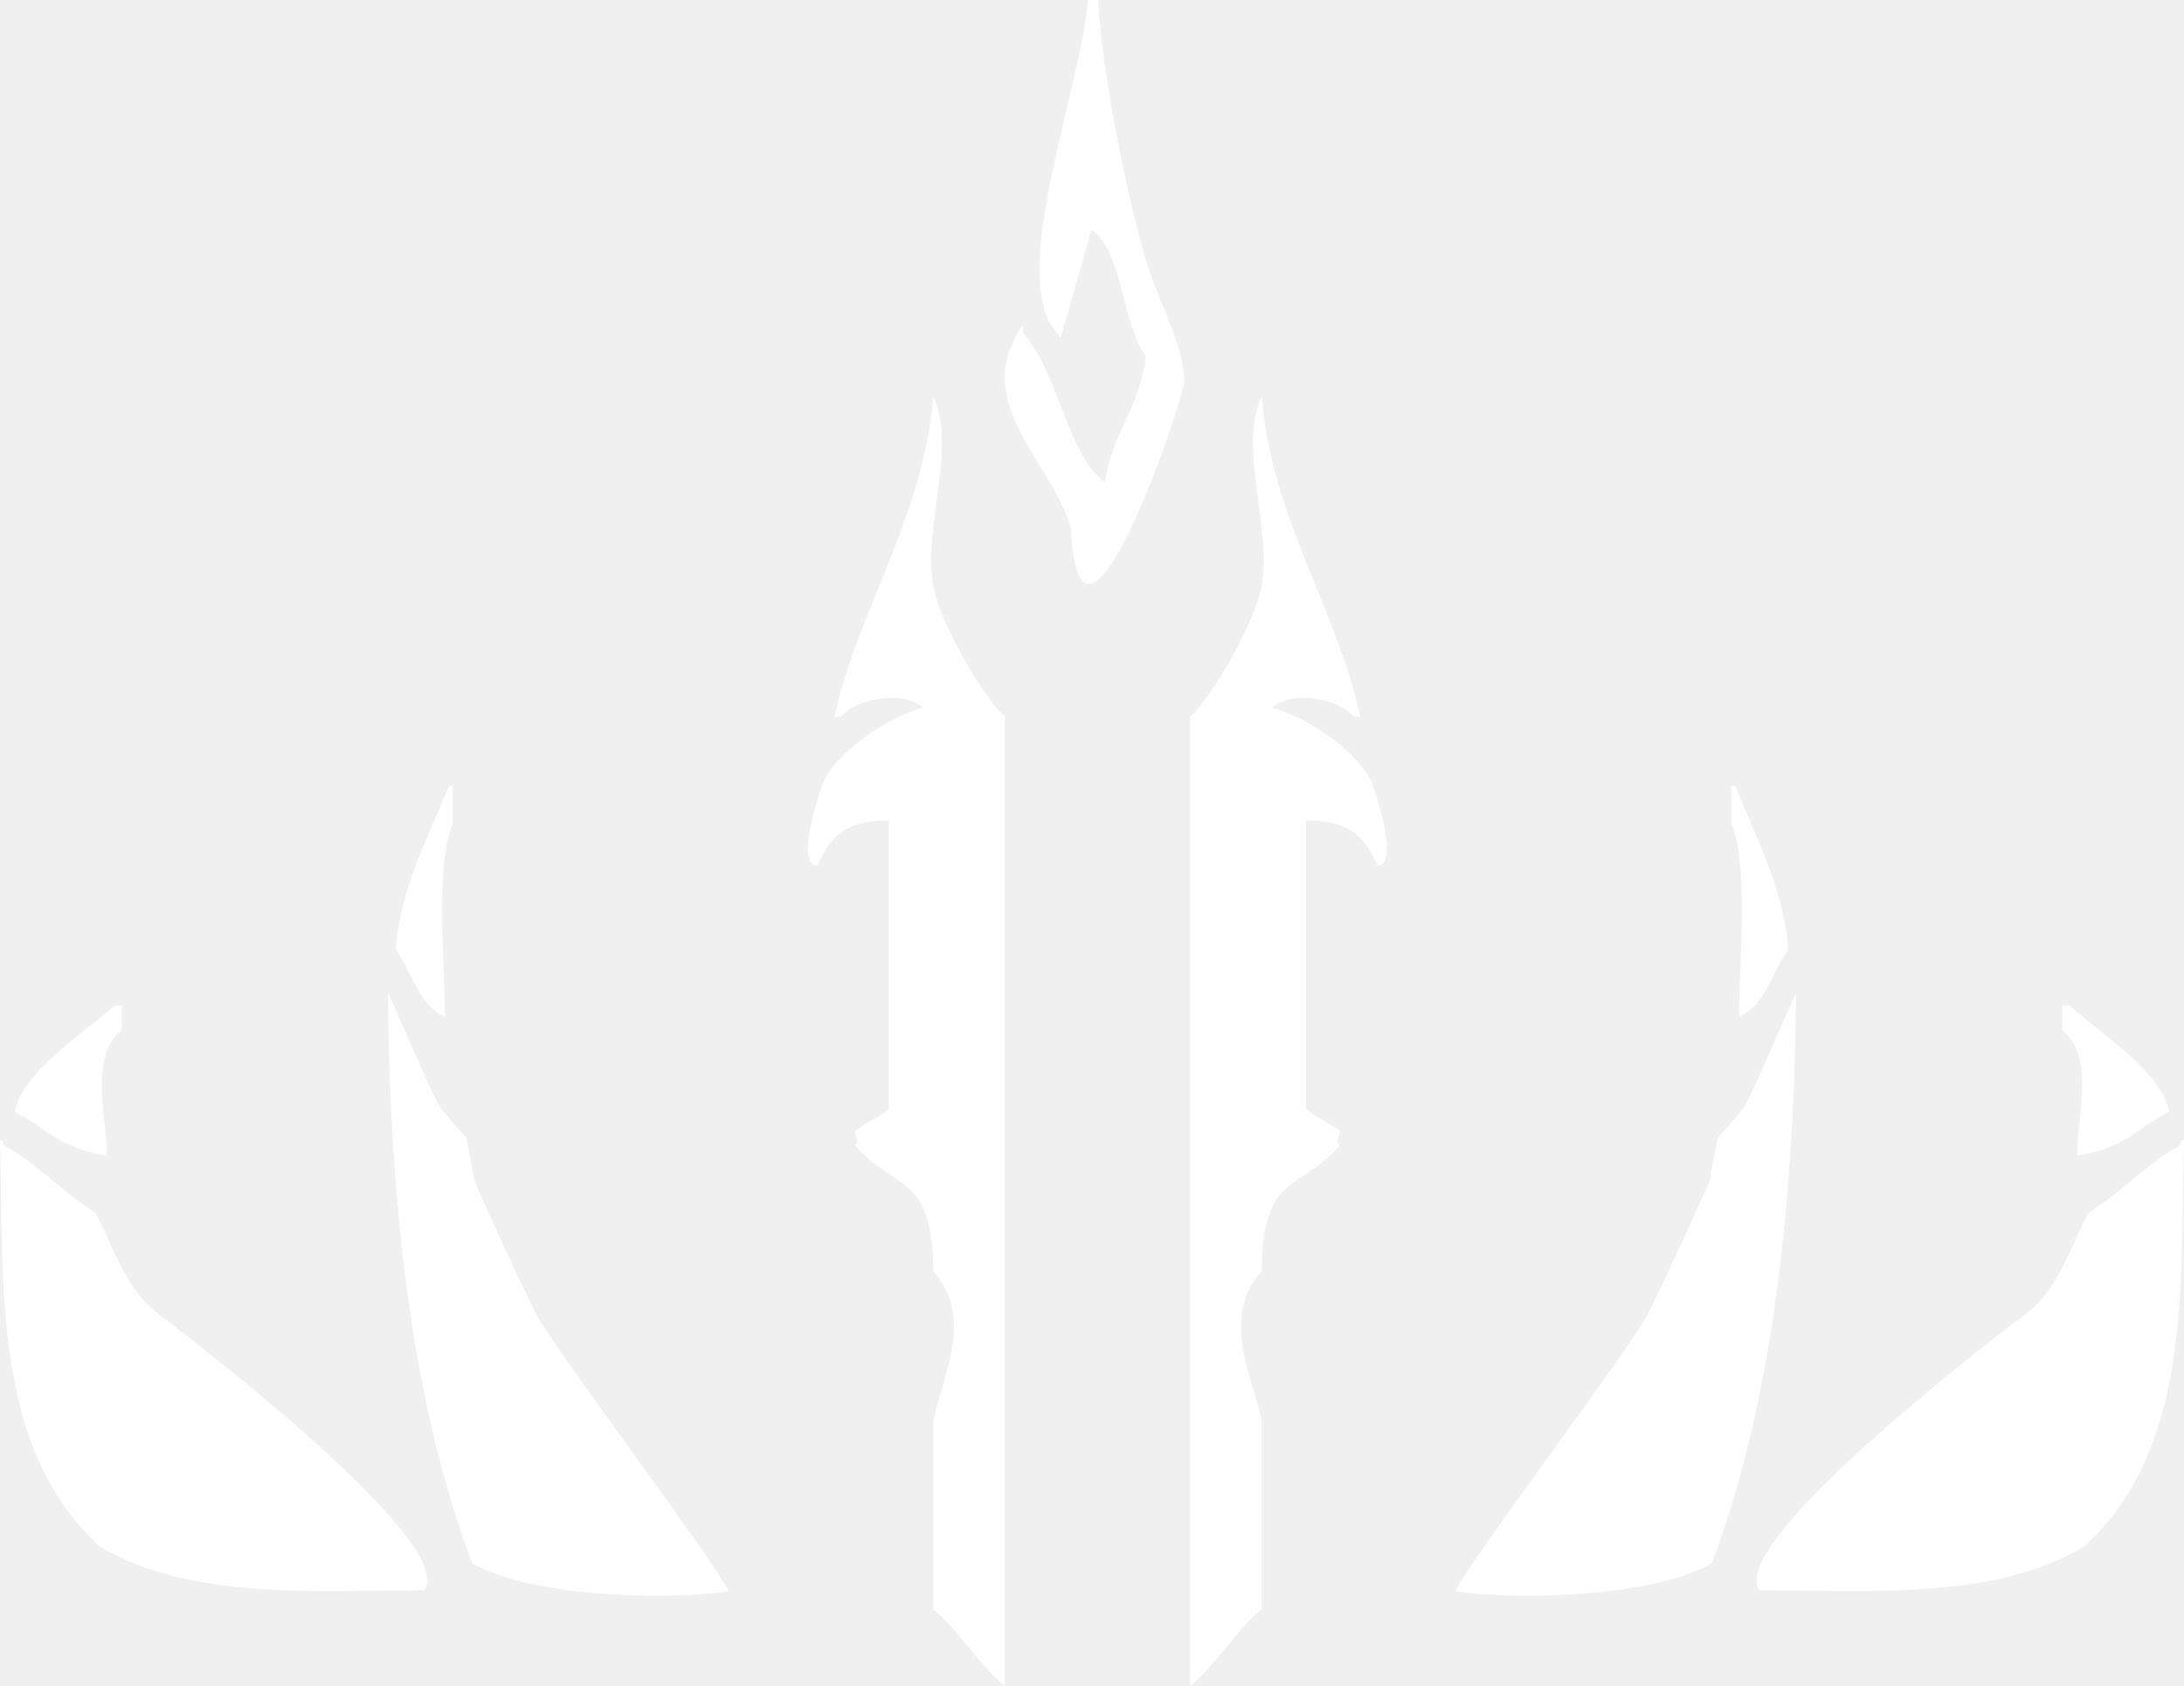
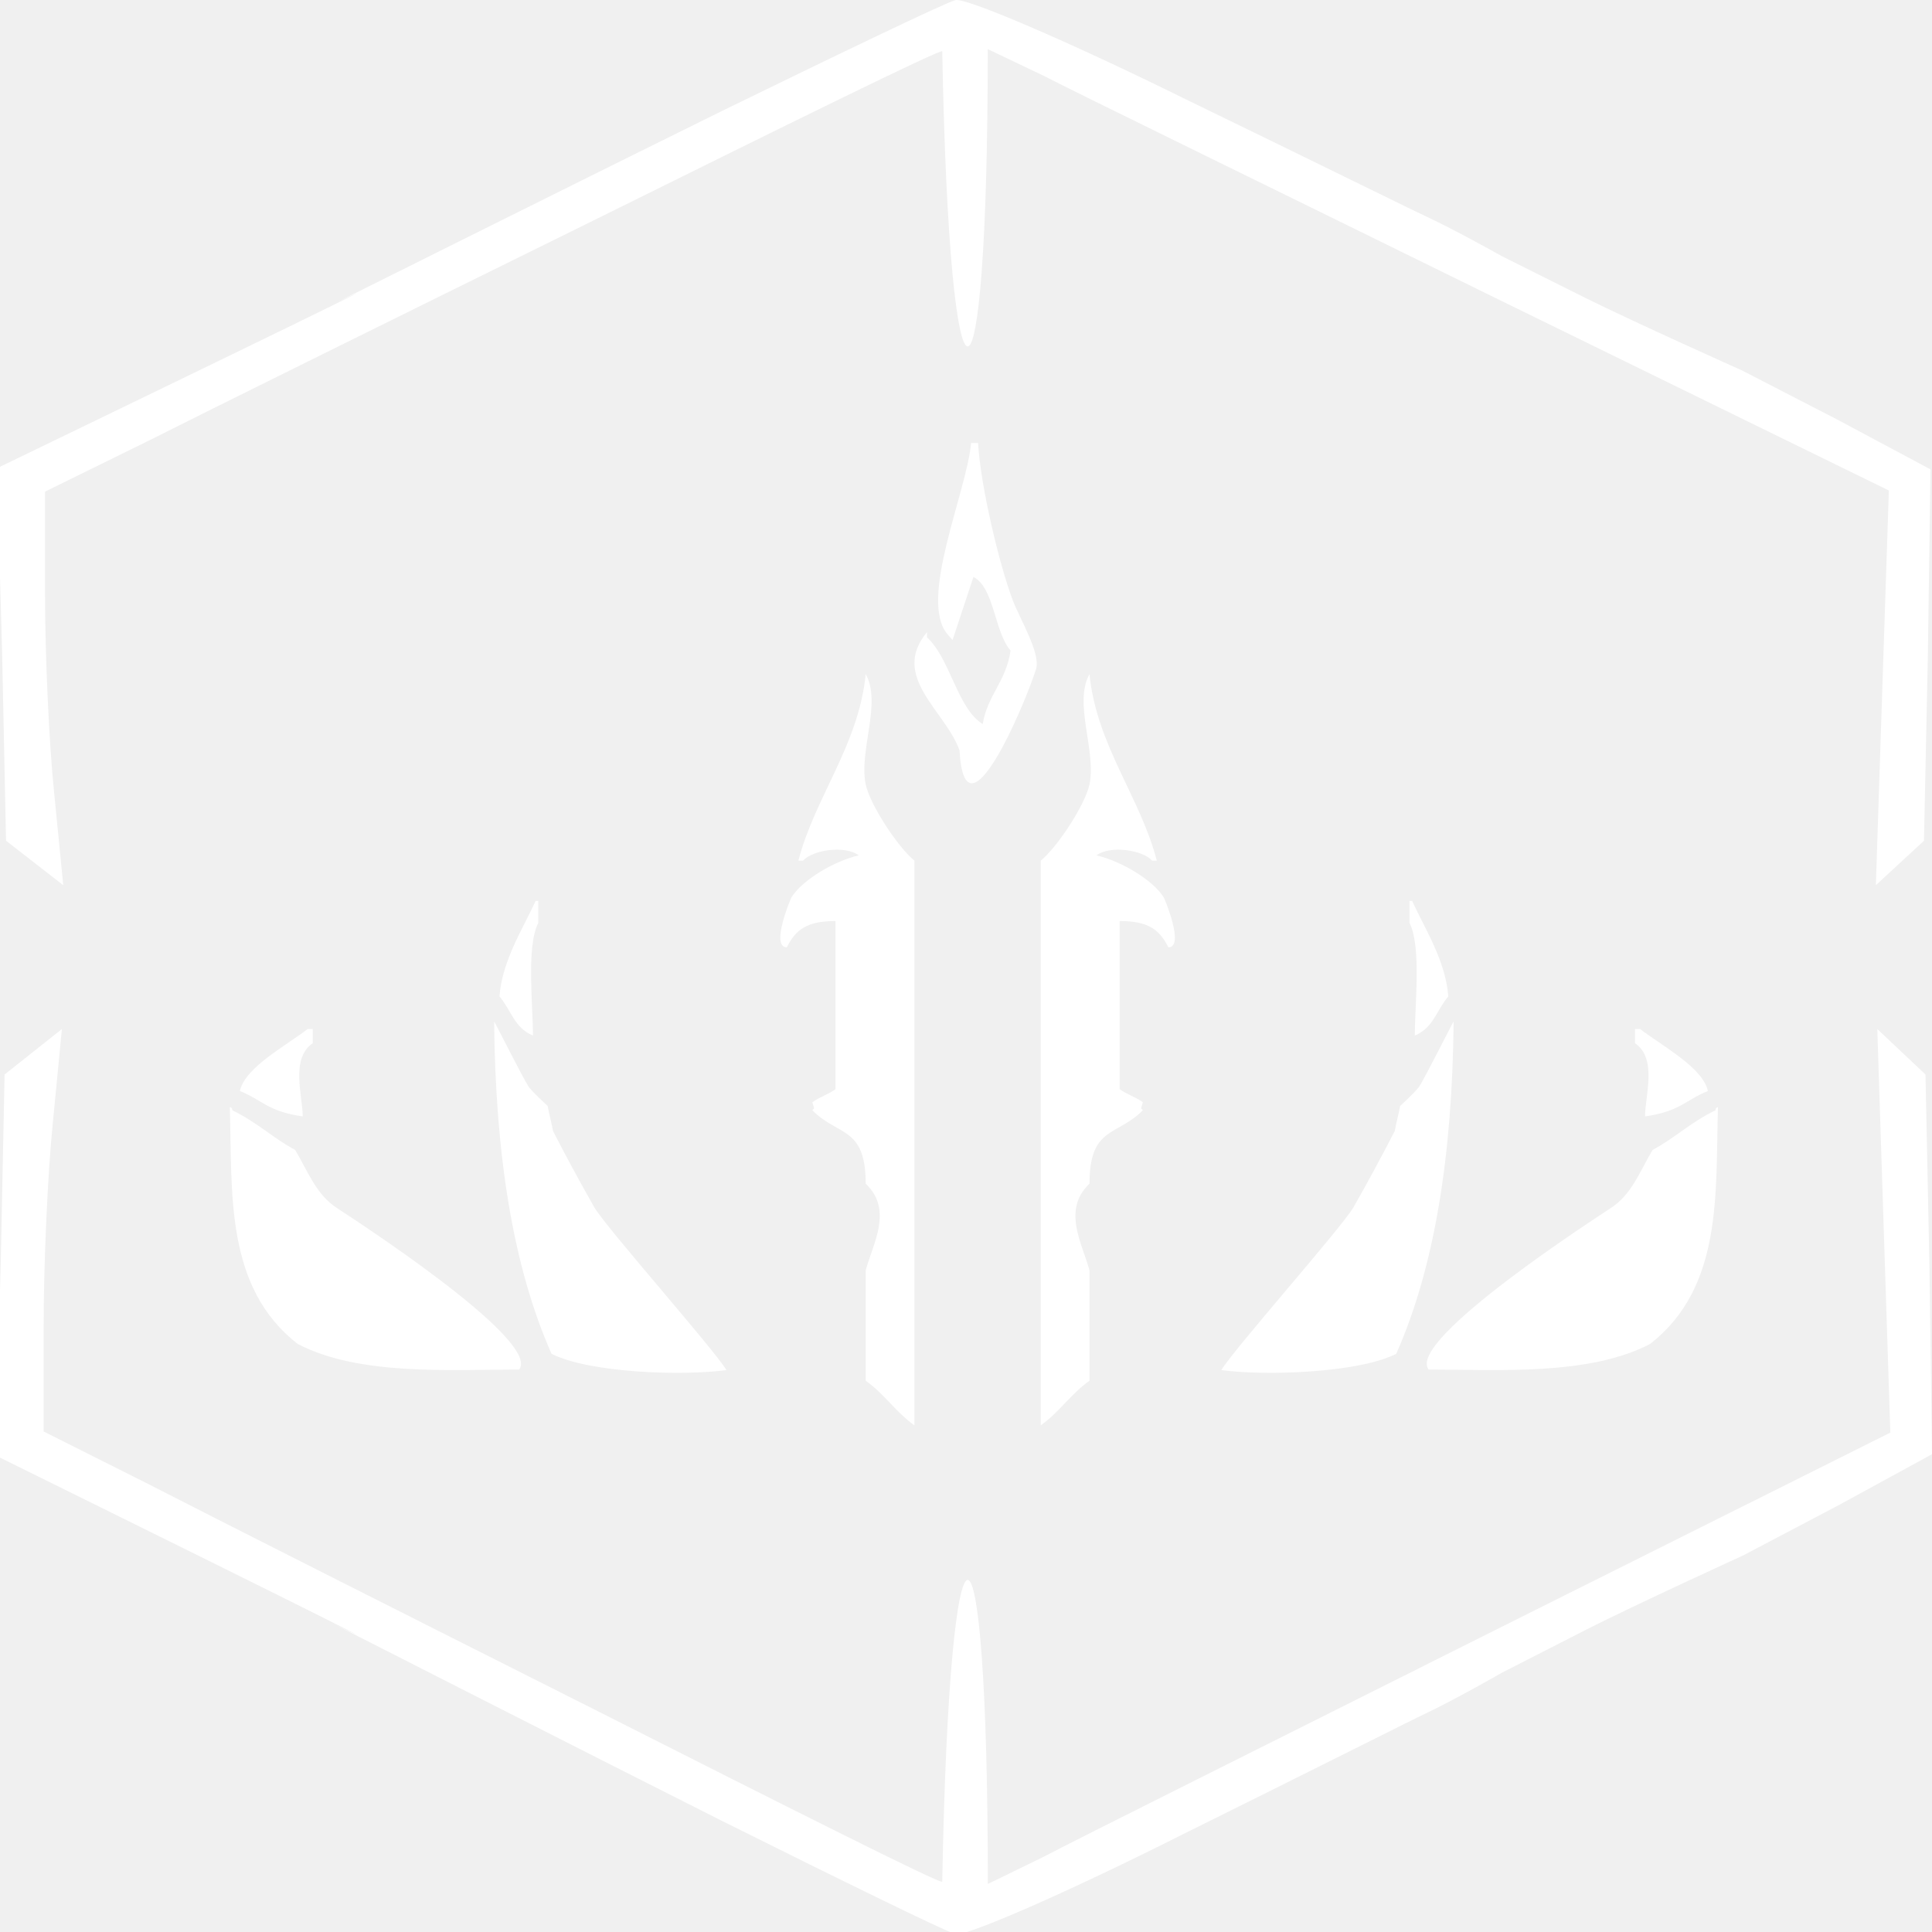
- <svg xmlns="http://www.w3.org/2000/svg" version="1.1" id="class-icons" x="0px" y="0px" viewBox="0 0 4103.087 3167.522" xml:space="preserve" width="4103.087" height="3167.522">
-   <defs id="defs2">
+ <svg xmlns="http://www.w3.org/2000/svg" xmlns:xlink="http://www.w3.org/1999/xlink" width="210mm" height="210mm" viewBox="0 0 210 210" version="1.1" id="svg1" xml:space="preserve">
+   <defs id="defs1">
    <linearGradient id="swatch1">
      <stop style="stop-color:#000000;stop-opacity:1;" offset="0" id="stop3" />
    </linearGradient>
+     <linearGradient id="linearGradient11">
+       <stop style="stop-color:#000000;stop-opacity:1;" offset="0" id="stop11" />
+       <stop style="stop-color:#000000;stop-opacity:0;" offset="1" id="stop12" />
+     </linearGradient>
+     <linearGradient id="SVGID_1_" gradientUnits="userSpaceOnUse" x1="6.821" y1="32" x2="57.179" y2="32" gradientTransform="matrix(0,1,1,0,23.87731,-24.04547)">
+       <stop offset="0" style="stop-color:#9B7644" id="stop1" />
+       <stop offset="1" style="stop-color:#D7AB6D" id="stop2" />
+     </linearGradient>
+     <linearGradient id="SVGID_1_-0" gradientUnits="userSpaceOnUse" x1="6.821" y1="32" x2="57.179" y2="32" gradientTransform="rotate(180,37.67134,30.40118)">
+       <stop offset="0" style="stop-color:#9B7644" id="stop1-9" />
+       <stop offset="1" style="stop-color:#D7AB6D" id="stop2-4" />
+     </linearGradient>
+     <linearGradient id="SVGID_1_-9" gradientUnits="userSpaceOnUse" x1="30.604" y1="13.187" x2="32" y2="60.596" gradientTransform="matrix(1,0,0,-1,-1.1,69.5)">
+       <stop offset="0" style="stop-color:#9B7644" id="stop1-5" />
+       <stop offset="1" style="stop-color:#D7AB6D" id="stop2-43" />
+     </linearGradient>
+     <radialGradient xlink:href="#linearGradient11" id="radialGradient12" cx="30.984" cy="31.708" fx="30.984" fy="31.708" r="32.055" gradientTransform="matrix(1,0,0,0.5833656,0,13.21058)" gradientUnits="userSpaceOnUse" />
+     <radialGradient xlink:href="#linearGradient11" id="radialGradient12-9" cx="30.984" cy="31.708" fx="30.984" fy="31.708" r="32.055" gradientTransform="matrix(1,0,0,0.5833656,0,13.21058)" gradientUnits="userSpaceOnUse" />
  </defs>
+   <g id="layer1">
+     <g id="g13" transform="matrix(0.06734137,0,0,0.06734137,-34.46305,-1.733297)">
+       <g transform="translate(540,540)" id="32823b12-0946-43f2-a20e-90de49d1ae03">
+ </g>
+       <g transform="scale(0)" id="g2">
+         <g id="g1">
+ </g>
+       </g>
+       <g transform="scale(0)" id="g4-0">
+         <g id="g3">
+ </g>
+       </g>
+       <g transform="scale(0)" id="g9">
+         <g id="g8">
+ </g>
+       </g>
+       <g id="g14" transform="translate(24.30137)" style="fill-rule:nonzero;stroke:none;stroke-opacity:1">
+         <g transform="matrix(2.875106,0,0,2.875106,2046.685,1584.959)" id="33187756-df5a-4d04-b693-823bac6f2641" style="fill-rule:nonzero;stroke:none;stroke-opacity:1">
+           <rect style="visibility:hidden;opacity:1;fill:none;fill-rule:nonzero;stroke:none;stroke-width:1;stroke-linecap:butt;stroke-linejoin:miter;stroke-miterlimit:4;stroke-dasharray:none;stroke-dashoffset:0;stroke-opacity:1" vector-effect="non-scaling-stroke" x="-540" y="-540" rx="0" ry="0" width="1080" height="1080" id="rect1" />
+         </g>
+         <g transform="matrix(1.480251,0,0,-1.265723,2047.521,760.8323)" id="g6" style="fill-rule:nonzero;stroke:none;stroke-opacity:1">
+           <path style="display:inline;opacity:1;fill:#ffffff;fill-opacity:1;fill-rule:nonzero;stroke:none;stroke-width:1.418;stroke-linecap:butt;stroke-linejoin:miter;stroke-miterlimit:4;stroke-dasharray:none;stroke-dashoffset:0;stroke-opacity:1" vector-effect="non-scaling-stroke" d="m -687.187,194.885 c 0,0 134.245,74.07 -262.305,-150.294 l -107.758,-60.968 5.671,-236.784 4.254,-238.202 62.386,-56.715 -9.925,117.683 c -5.672,63.804 -9.925,177.233 -9.925,250.962 v 133.279 l 113.429,65.222 c 62.386,36.865 280.738,163.055 484.91,280.738 205.591,119.101 379.922,219.769 379.988,215.516 7.897,-502.542 49.625,-502.017 49.625,2.836 l 60.968,-34.029 C 116.744,464.28 337.931,338.09 574.715,201.975 l 431.031,-246.709 -7.089,-250.962 -7.089,-252.38 52.461,56.715 4.254,236.784 2.836,236.784 -102.086,63.804 -103.504,62.386 c 0,0 -119.101,62.386 -170.144,92.161 l -92.161,53.879 c 0,0 -49.625,32.611 -80.818,49.625 C 483.971,313.986 366.288,382.044 238.68,454.355 111.072,528.084 -2.357,584.799 -12.282,580.545 -22.207,577.709 -138.472,512.488 -267.498,438.759 -397.942,363.612 -687.187,194.885 -687.187,194.885 Z" stroke-linecap="round" id="path5" />
+           <g id="g1-6" transform="matrix(33.89878,0,0,-44.85927,-1042.28,811.8479)" style="display:inline;fill:#ffffff;fill-opacity:1">
+             <g id="g23" transform="matrix(0.7466628,0,0,0.7466628,7.84931,8.032775)">
+               <g id="g10-1" transform="translate(-0.03547435,4.107844)" style="fill:#ffffff;fill-opacity:1">
+                 <g id="g8-4" transform="matrix(0.7611977,0,0,0.7865294,-1.036246,8.230684)" style="fill:#ffffff;fill-opacity:1">
+                   <path d="m 14.959,28.851 c 0.076,6.44 1.053,11.845 3.25,16.088 2.156,0.928 7.391,1.076 9.9,0.788 -0.758,-1.061 -6.71,-6.799 -7.468,-7.86 -0.758,-1.136 -1.667,-2.576 -2.349,-3.712 -0.076,-0.379 -0.227,-0.833 -0.303,-1.212 -0.379,-0.303 -0.758,-0.606 -1.061,-0.909 -0.396,-0.528 -1.939,-3.182 -1.97,-3.182 z m 2.197,0.682 c 0,-1.515 -0.379,-4.318 0.303,-5.455 V 23.017 h -0.152 c -0.682,1.288 -1.894,2.879 -2.046,4.622 0.682,0.682 0.833,1.515 1.894,1.894 z" style="fill:#ffffff;fill-opacity:1;stroke-width:0.758" id="path1-8" />
+                   <g id="necromancer_00000092417320045353894620000004926683273285287561_-5" transform="matrix(1.422682,0,0,0.4920886,-21.11641,22.37407)" style="fill:#ffffff;fill-opacity:1">
+                     <path d="m 14.843,21.602 c 0.1,8.5 -0.201,17.683 2.699,23.283 2.446,3.154 6.07,2.516 8.809,2.519 0.926,-2.874 -6.879,-15.277 -7.23,-15.862 -0.851,-1.35 -1.166,-3.62 -1.678,-5.74 -0.9,-1.2 -1.5,-2.7 -2.5,-3.9 0,0 0,-0.3 -0.1,-0.3 z m 2.9,0.9 c 0,-2 -0.5,-5.7 0.4,-7.2 v -1.4 h -0.2 c -0.9,1.7 -2.5,3.8 -2.7,6.1 0.9,0.9 1.1,2 2.5,2.5 z" style="fill:#ffffff;fill-opacity:1" id="path1-8-1" />
+                   </g>
+                 </g>
+                 <g id="g8-5" transform="matrix(-0.7611977,0,0,0.7865294,63.07449,8.230683)" style="fill:#ffffff;fill-opacity:1">
+                   <path d="m 14.959,28.851 c 0.076,6.44 1.053,11.845 3.25,16.088 2.156,0.928 7.391,1.076 9.9,0.788 -0.758,-1.061 -6.71,-6.799 -7.468,-7.86 -0.758,-1.136 -1.667,-2.576 -2.349,-3.712 -0.076,-0.379 -0.227,-0.833 -0.303,-1.212 -0.379,-0.303 -0.758,-0.606 -1.061,-0.909 -0.385,-0.513 -1.942,-3.182 -1.97,-3.182 z m 2.197,0.682 c 0,-1.515 -0.379,-4.318 0.303,-5.455 V 23.017 h -0.152 c -0.682,1.288 -1.894,2.879 -2.046,4.622 0.682,0.682 0.833,1.515 1.894,1.894 z" style="fill:#ffffff;fill-opacity:1;stroke-width:0.758" id="path1-8-7" />
+                   <g id="necromancer_00000092417320045353894620000004926683273285287561_-5-6" transform="matrix(1.422682,0,0,0.4920886,-21.11641,22.37407)" style="fill:#ffffff;fill-opacity:1">
+                     <path d="m 14.843,21.602 c 0.1,8.5 -0.201,17.683 2.699,23.283 2.446,3.154 6.07,2.516 8.809,2.519 0.926,-2.874 -6.879,-15.277 -7.23,-15.862 -0.851,-1.35 -1.166,-3.62 -1.678,-5.74 -0.9,-1.2 -1.5,-2.7 -2.5,-3.9 0,0 0,-0.3 -0.1,-0.3 z m 2.9,0.9 c 0,-2 -0.5,-5.7 0.4,-7.2 v -1.4 h -0.2 c -0.9,1.7 -2.5,3.8 -2.7,6.1 0.9,0.9 1.1,2 2.5,2.5 z" style="fill:#ffffff;fill-opacity:1" id="path1-8-1-1" />
+                   </g>
+                 </g>
+                 <path class="st0" d="m 33.7,17.5 c 0.2,-0.6 -0.7,-1.9 -1,-2.6 -0.6,-1.4 -1.4,-4.4 -1.5,-6 h -0.3 c -0.2,1.9 -2.3,6 -1,7.3 L 30.1,16.4 31,14 c 0.9,0.4 0.9,2.1 1.6,2.8 -0.2,1.2 -1,1.7 -1.2,2.8 C 30.3,19 30,17.1 29,16.3 v -0.2 c -1.6,1.7 0.8,3 1.4,4.5 0.228,3.653 2.8,-1.7 3.3,-3.1 z M 38.3,34 c -0.3,-0.2 -0.7,-0.3 -1,-0.5 v -6.4 c 1.2,0 1.7,0.3 2.1,1 0.71,0 -0.16,-1.847 -0.2,-1.9 -0.5,-0.7 -1.9,-1.4 -2.9,-1.6 0.6,-0.4 2,-0.2 2.4,0.2 h 0.2 c -0.7,-2.4 -2.6,-4.4 -2.9,-7.1 -0.7,1.1 0.3,2.9 0,4.2 -0.2,0.8 -1.4,2.4 -2.1,2.9 v 21.5 c 0.8,-0.5 1.3,-1.2 2.1,-1.7 v -4.2 c -0.3,-1 -1.2,-2.3 0,-3.3 0,-2.2 1.2,-1.8 2.3,-2.8 -0.1,-0.1 -0.1,0 0,-0.3 z" id="path2" style="fill:#ffffff;fill-opacity:1" />
+               </g>
+               <path d="m 24.023,38.108 c 0.3,-0.2 0.7,-0.3 1,-0.5 v -6.4 c -1.2,0 -1.7,0.3 -2.1,1 -0.71,0 0.16,-1.847 0.2,-1.9 0.5,-0.7 1.9,-1.4 2.9,-1.6 -0.6,-0.4 -2,-0.2 -2.4,0.2 h -0.2 c 0.7,-2.4 2.6,-4.4 2.9,-7.1 0.7,1.1 -0.3,2.9 0,4.2 0.2,0.8 1.4,2.4 2.1,2.9 v 21.5 c -0.8,-0.5 -1.3,-1.2 -2.1,-1.7 v -4.2 c 0.3,-1 1.2,-2.3 0,-3.3 0,-2.2 -1.2,-1.8 -2.3,-2.8 0.1,-0.1 0.1,0 0,-0.3 z" style="fill:#ffffff;fill-opacity:1" id="path1" />
+             </g>
+           </g>
+           <g id="g3-3" transform="matrix(27.8329,0,0,-33.86378,-873.1975,385.0981)" style="display:none;fill:#ffffff;fill-opacity:1">
+             <g id="g1-1" style="fill:#ffffff;fill-opacity:1">
+               <path d="m 22.693,10.964 c 0.026,4.861 0.366,8.941 1.131,12.144 0.75,0.7 2.571,0.813 3.443,0.595 -0.264,-0.801 -2.334,-5.132 -2.598,-5.933 -0.264,-0.858 -0.58,-1.944 -0.817,-2.802 -0.026,-0.286 -0.079,-0.629 -0.105,-0.915 -0.132,-0.229 -0.264,-0.458 -0.369,-0.686 -0.237,-0.686 -0.395,-1.544 -0.659,-2.23 v -0.114 c 0.026,-0.057 0,-0.057 -0.026,-0.057 z m 0.764,0.515 c 0,-1.144 -0.132,-3.26 0.105,-4.118 V 6.561 h -0.053 c -0.237,0.972 -0.659,2.173 -0.712,3.489 0.237,0.515 0.29,1.144 0.659,1.43 z" style="fill:#ffffff;fill-opacity:1;stroke-width:0.388" id="path1-8-2" />
+               <path class="st0" d="m 24.123,37.208 c -0.3,-0.2 -0.7,-0.3 -1,-0.5 v -6.4 c 1.2,0 1.7,0.3 2.1,1 0.71,0 -0.16,-1.847 -0.2,-1.9 -0.5,-0.7 -1.9,-1.4 -2.9,-1.6 0.6,-0.4 2,-0.2 2.4,0.2 h 0.2 c -0.7,-2.4 -2.6,-4.4 -2.9,-7.1 -0.7,1.1 0.3,2.9 0,4.2 -0.2,0.8 -1.4,2.4 -2.1,2.9 v 21.5 c 0.8,-0.5 1.3,-1.2 2.1,-1.7 v -4.2 c -0.3,-1 -1.2,-2.3 0,-3.3 0,-2.2 1.2,-1.8 2.3,-2.8 -0.1,-0.1 -0.1,0 0,-0.3 z" id="path2-3" style="fill:#ffffff;fill-opacity:1" />
+             </g>
+             <g id="g2-3" transform="matrix(-1,0,0,1,63.50793,-0.03461327)" style="fill:#ffffff;fill-opacity:1">
+               <path d="m 22.693,10.964 c 0.026,4.861 0.366,8.941 1.131,12.144 0.75,0.7 2.571,0.813 3.443,0.595 -0.264,-0.801 -2.334,-5.132 -2.598,-5.933 -0.264,-0.858 -0.58,-1.944 -0.817,-2.802 -0.026,-0.286 -0.079,-0.629 -0.105,-0.915 -0.132,-0.229 -0.264,-0.458 -0.369,-0.686 -0.237,-0.686 -0.395,-1.544 -0.659,-2.23 v -0.114 c 0.026,-0.057 0,-0.057 -0.026,-0.057 z m 0.764,0.515 c 0,-1.144 -0.132,-3.26 0.105,-4.118 V 6.561 h -0.053 c -0.237,0.972 -0.659,2.173 -0.712,3.489 0.237,0.515 0.29,1.144 0.659,1.43 z" style="fill:#ffffff;fill-opacity:1;stroke-width:0.388" id="path1-8-4" />
+               <path class="st0" d="m 24.123,37.208 c -0.3,-0.2 -0.7,-0.3 -1,-0.5 v -6.4 c 1.2,0 1.7,0.3 2.1,1 0.71,0 -0.16,-1.847 -0.2,-1.9 -0.5,-0.7 -1.9,-1.4 -2.9,-1.6 0.6,-0.4 2,-0.2 2.4,0.2 h 0.2 c -0.7,-2.4 -2.6,-4.4 -2.9,-7.1 -0.7,1.1 0.3,2.9 0,4.2 -0.2,0.8 -1.4,2.4 -2.1,2.9 v 21.5 c 0.8,-0.5 1.3,-1.2 2.1,-1.7 v -4.2 c -0.3,-1 -1.2,-2.3 0,-3.3 0,-2.2 1.2,-1.8 2.3,-2.8 -0.1,-0.1 -0.1,0 0,-0.3 z" id="path2-8" style="fill:#ffffff;fill-opacity:1" />
+             </g>
+             <path d="m 34.284,26.608 c 0.2,-0.6 -0.7,-1.9 -1,-2.6 -0.6,-1.4 -1.4,-4.4 -1.5,-6 h -0.3 c -0.2,1.9 -2.3,6 -1,7.3 l 0.2,0.2 0.9,-2.4 c 0.9,0.4 0.9,2.1 1.6,2.8 -0.2,1.2 -1,1.7 -1.2,2.8 -1.1,-0.6 -1.4,-2.5 -2.4,-3.3 v -0.2 c -1.6,1.7 0.8,3 1.4,4.5 0.228,3.653 2.8,-1.7 3.3,-3.1 z" style="fill:#ffffff;fill-opacity:1" id="path1-0" />
+           </g>
+         </g>
+         <g transform="matrix(0,-1.178793,-1.178793,0,2046.685,1264.787)" id="g10" style="fill-rule:nonzero;stroke:none;stroke-opacity:1">
+ 
+ </g>
+         <g transform="matrix(1.178793,0,0,-1.178793,2046.685,2054.751)" id="g11" style="fill-rule:nonzero;stroke:none;stroke-opacity:1">
+ 
+ </g>
+         <g transform="matrix(0,-2.415089,-0.9775359,0,2047.979,1704.161)" id="g12" style="fill-rule:nonzero;stroke:none;stroke-opacity:1">
+ 
+ </g>
+         <g transform="matrix(2.10205,0,0,1.835078,2049.463,2759.012)" id="g6-8" style="display:inline;fill-rule:nonzero;stroke:none;stroke-opacity:1">
+           <path style="opacity:1;fill:#ffffff;fill-opacity:1;fill-rule:nonzero;stroke:none;stroke-width:1;stroke-linecap:butt;stroke-linejoin:miter;stroke-miterlimit:4;stroke-dasharray:none;stroke-dashoffset:0;stroke-opacity:1" vector-effect="non-scaling-stroke" transform="translate(-1744.56,-2104.34)" d="m 1259,2044 c 0,0 94.681,52.24 -185,-106 l -76,-43 4,-167 3,-168 44,-40 -7,83 c -4,45 -7,125 -7,177 v 94 l 80,46 c 44,26 198,115 342,198 145,84 267.953,155 268,152 5.57,-354.435 35,-354.065 35,2 l 43,-24 c 23,-14 179,-103 346,-199 l 304,-174 -5,-177 -5,-178 37,40 3,167 2,167 -72,45 -73,44 c 0,0 -84,44 -120,65 l -65,38 c 0,0 -35,23 -57,35 -13,7 -96,55 -186,106 -90,52 -170,92 -177,89 -7,-2 -89,-48 -180,-100 -92,-53 -296,-172 -296,-172 z" stroke-linecap="round" id="path5-8" />
+         </g>
+       </g>
+     </g>
+   </g>
  <style type="text/css" id="style1">
	.st0{fill:url(#SVGID_1_);}
</style>
  <style type="text/css" id="style1-7">
	.st0{fill:url(#SVGID_1_);}
</style>
-   <g id="g9" transform="matrix(63.99999,0,0,64,68.5901,-448.5021)">
-     <g id="g3" style="fill:#ffffff;fill-opacity:1">
-       <g id="g12" transform="translate(0.03125,-0.2323593)" style="fill:#ffffff;fill-opacity:1">
-         <g id="g1" transform="matrix(1,0,0,1.32333,-0.03125014,-9.973461)">
-           <g id="g10" transform="translate(-0.03547435,4.107844)" style="fill:#ffffff;fill-opacity:1">
-             <g id="g8" transform="matrix(0.7611977,0,0,0.7865294,-1.036246,8.230684)" style="fill:#ffffff;fill-opacity:1">
-               <path d="m 14.959,28.851 c 0.076,6.44 1.053,11.845 3.25,16.088 2.156,0.928 7.391,1.076 9.9,0.788 -0.758,-1.061 -6.71,-6.799 -7.468,-7.86 -0.758,-1.136 -1.667,-2.576 -2.349,-3.712 -0.076,-0.379 -0.227,-0.833 -0.303,-1.212 -0.379,-0.303 -0.758,-0.606 -1.061,-0.909 -0.396,-0.528 -1.939,-3.182 -1.97,-3.182 z m 2.197,0.682 c 0,-1.515 -0.379,-4.318 0.303,-5.455 V 23.017 h -0.152 c -0.682,1.288 -1.894,2.879 -2.046,4.622 0.682,0.682 0.833,1.515 1.894,1.894 z" style="fill:#ffffff;fill-opacity:1;stroke-width:0.758" id="path1-8" />
-               <g id="necromancer_00000092417320045353894620000004926683273285287561_-5" transform="matrix(1.422682,0,0,0.4920886,-21.11641,22.37407)" style="fill:#ffffff;fill-opacity:1">
-                 <path d="m 14.843,21.602 c 0.1,8.5 -0.201,17.683 2.699,23.283 2.446,3.154 6.07,2.516 8.809,2.519 0.926,-2.874 -6.879,-15.277 -7.23,-15.862 -0.851,-1.35 -1.166,-3.62 -1.678,-5.74 -0.9,-1.2 -1.5,-2.7 -2.5,-3.9 0,0 0,-0.3 -0.1,-0.3 z m 2.9,0.9 c 0,-2 -0.5,-5.7 0.4,-7.2 v -1.4 h -0.2 c -0.9,1.7 -2.5,3.8 -2.7,6.1 0.9,0.9 1.1,2 2.5,2.5 z" style="fill:#ffffff;fill-opacity:1" id="path1-8-1" />
-               </g>
-             </g>
-             <g id="g8-5" transform="matrix(-0.7611977,0,0,0.7865294,63.07449,8.230683)" style="fill:#ffffff;fill-opacity:1">
-               <path d="m 14.959,28.851 c 0.076,6.44 1.053,11.845 3.25,16.088 2.156,0.928 7.391,1.076 9.9,0.788 -0.758,-1.061 -6.71,-6.799 -7.468,-7.86 -0.758,-1.136 -1.667,-2.576 -2.349,-3.712 -0.076,-0.379 -0.227,-0.833 -0.303,-1.212 -0.379,-0.303 -0.758,-0.606 -1.061,-0.909 -0.385,-0.513 -1.942,-3.182 -1.97,-3.182 z m 2.197,0.682 c 0,-1.515 -0.379,-4.318 0.303,-5.455 V 23.017 h -0.152 c -0.682,1.288 -1.894,2.879 -2.046,4.622 0.682,0.682 0.833,1.515 1.894,1.894 z" style="fill:#ffffff;fill-opacity:1;stroke-width:0.758" id="path1-8-7" />
-               <g id="necromancer_00000092417320045353894620000004926683273285287561_-5-6" transform="matrix(1.422682,0,0,0.4920886,-21.11641,22.37407)" style="fill:#ffffff;fill-opacity:1">
-                 <path d="m 14.843,21.602 c 0.1,8.5 -0.201,17.683 2.699,23.283 2.446,3.154 6.07,2.516 8.809,2.519 0.926,-2.874 -6.879,-15.277 -7.23,-15.862 -0.851,-1.35 -1.166,-3.62 -1.678,-5.74 -0.9,-1.2 -1.5,-2.7 -2.5,-3.9 0,0 0,-0.3 -0.1,-0.3 z m 2.9,0.9 c 0,-2 -0.5,-5.7 0.4,-7.2 v -1.4 h -0.2 c -0.9,1.7 -2.5,3.8 -2.7,6.1 0.9,0.9 1.1,2 2.5,2.5 z" style="fill:#ffffff;fill-opacity:1" id="path1-8-1-1" />
-               </g>
-             </g>
-             <path class="st0" d="m 33.7,17.5 c 0.2,-0.6 -0.7,-1.9 -1,-2.6 -0.6,-1.4 -1.4,-4.4 -1.5,-6 h -0.3 c -0.2,1.9 -2.3,6 -1,7.3 L 30.1,16.4 31,14 c 0.9,0.4 0.9,2.1 1.6,2.8 -0.2,1.2 -1,1.7 -1.2,2.8 C 30.3,19 30,17.1 29,16.3 v -0.2 c -1.6,1.7 0.8,3 1.4,4.5 0.228,3.653 2.8,-1.7 3.3,-3.1 z M 38.3,34 c -0.3,-0.2 -0.7,-0.3 -1,-0.5 v -6.4 c 1.2,0 1.7,0.3 2.1,1 0.71,0 -0.16,-1.847 -0.2,-1.9 -0.5,-0.7 -1.9,-1.4 -2.9,-1.6 0.6,-0.4 2,-0.2 2.4,0.2 h 0.2 c -0.7,-2.4 -2.6,-4.4 -2.9,-7.1 -0.7,1.1 0.3,2.9 0,4.2 -0.2,0.8 -1.4,2.4 -2.1,2.9 v 21.5 c 0.8,-0.5 1.3,-1.2 2.1,-1.7 v -4.2 c -0.3,-1 -1.2,-2.3 0,-3.3 0,-2.2 1.2,-1.8 2.3,-2.8 -0.1,-0.1 -0.1,0 0,-0.3 z" id="path2" style="fill:#ffffff;fill-opacity:1" />
-           </g>
-           <path d="m 24.023,38.108 c 0.3,-0.2 0.7,-0.3 1,-0.5 v -6.4 c -1.2,0 -1.7,0.3 -2.1,1 -0.71,0 0.16,-1.847 0.2,-1.9 0.5,-0.7 1.9,-1.4 2.9,-1.6 -0.6,-0.4 -2,-0.2 -2.4,0.2 h -0.2 c 0.7,-2.4 2.6,-4.4 2.9,-7.1 0.7,1.1 -0.3,2.9 0,4.2 0.2,0.8 1.4,2.4 2.1,2.9 v 21.5 c -0.8,-0.5 -1.3,-1.2 -2.1,-1.7 v -4.2 c 0.3,-1 1.2,-2.3 0,-3.3 0,-2.2 -1.2,-1.8 -2.3,-2.8 0.1,-0.1 0.1,0 0,-0.3 z" style="fill:#ffffff;fill-opacity:1" id="path1" />
-         </g>
-       </g>
-     </g>
-   </g>
+   <style type="text/css" id="style1-4">
+ 	.st0{fill:url(#SVGID_1_);}
+ </style>
+   <style type="text/css" id="style1-7-8">
+ 	.st0{fill:url(#SVGID_1_);}
+ </style>
+   <style type="text/css" id="style1-1">
+ 	.st0{fill:url(#SVGID_1_);}
+ </style>
+   <style type="text/css" id="style1-7-1">
+ 	.st0{fill:url(#SVGID_1_);}
+ </style>
+   <style type="text/css" id="style1-2">
+ 	.st0{fill:url(#SVGID_1_);}
+ </style>
+   <style type="text/css" id="style1-7-7">
+ 	.st0{fill:url(#SVGID_1_);}
+ </style>
+   <style type="text/css" id="style1-4-9">
+ 	.st0{fill:url(#SVGID_1_);}
+ </style>
+   <style type="text/css" id="style1-7-8-5">
+ 	.st0{fill:url(#SVGID_1_);}
+ </style>
</svg>
